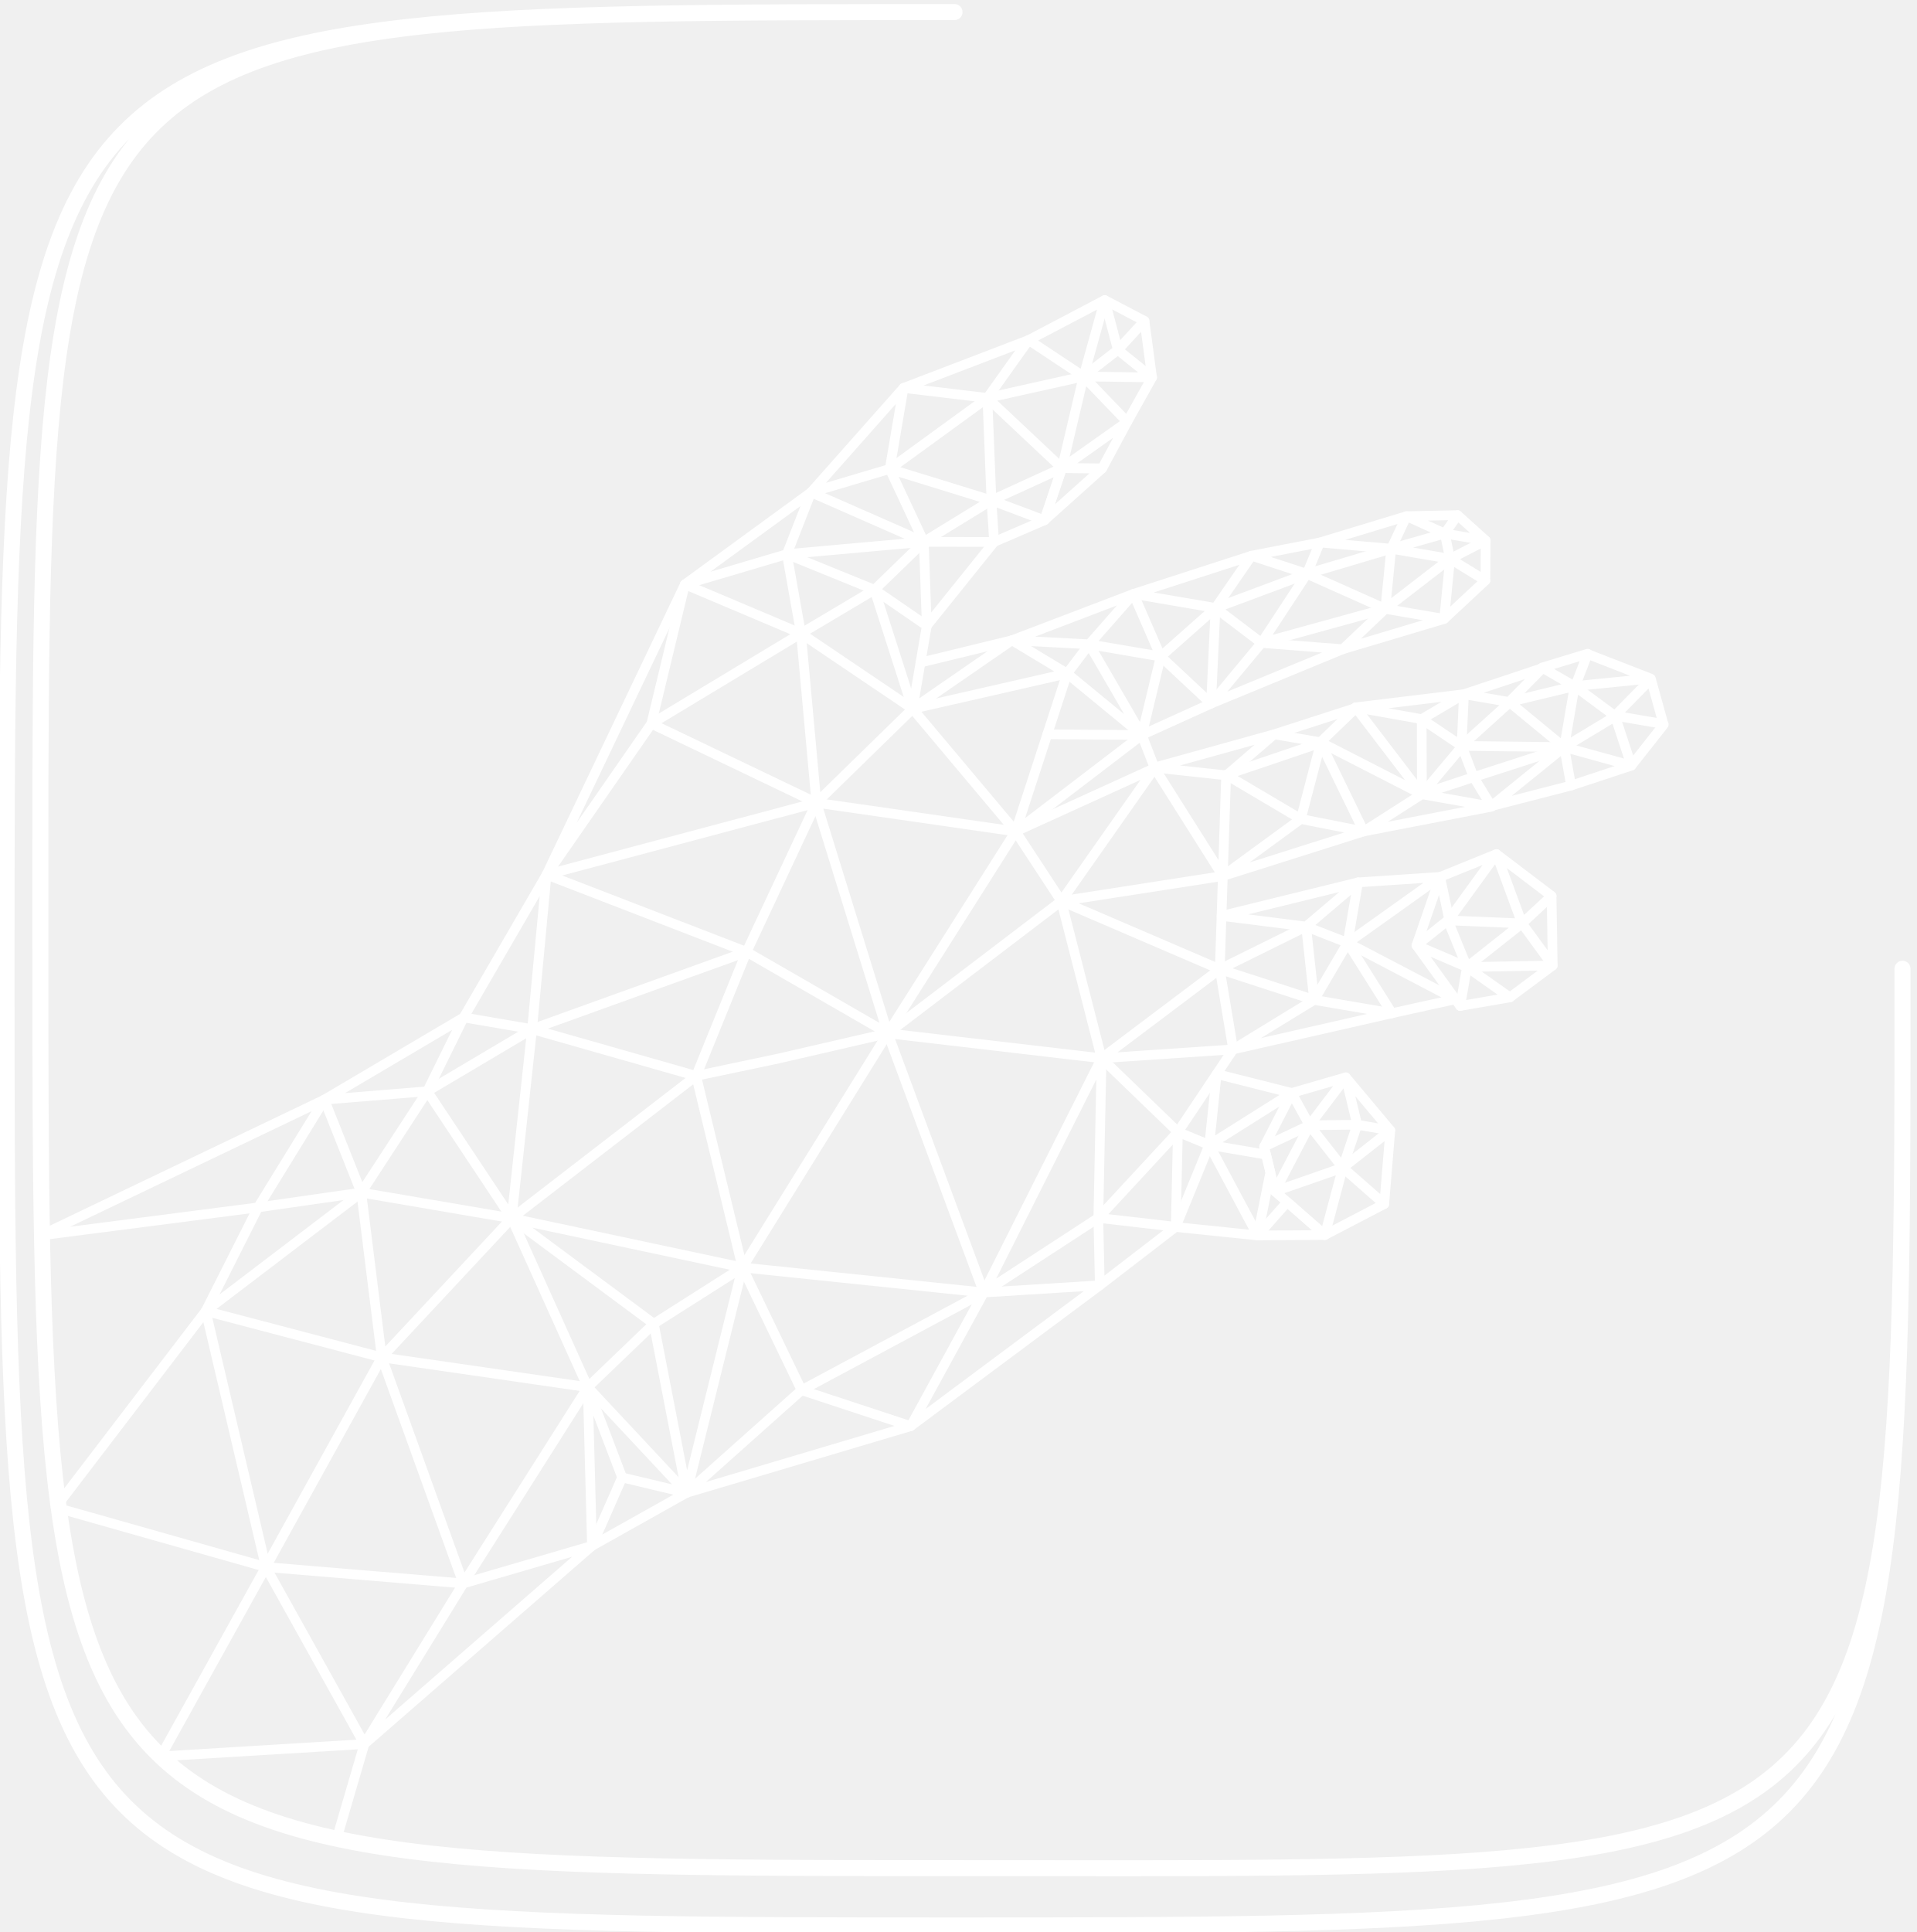
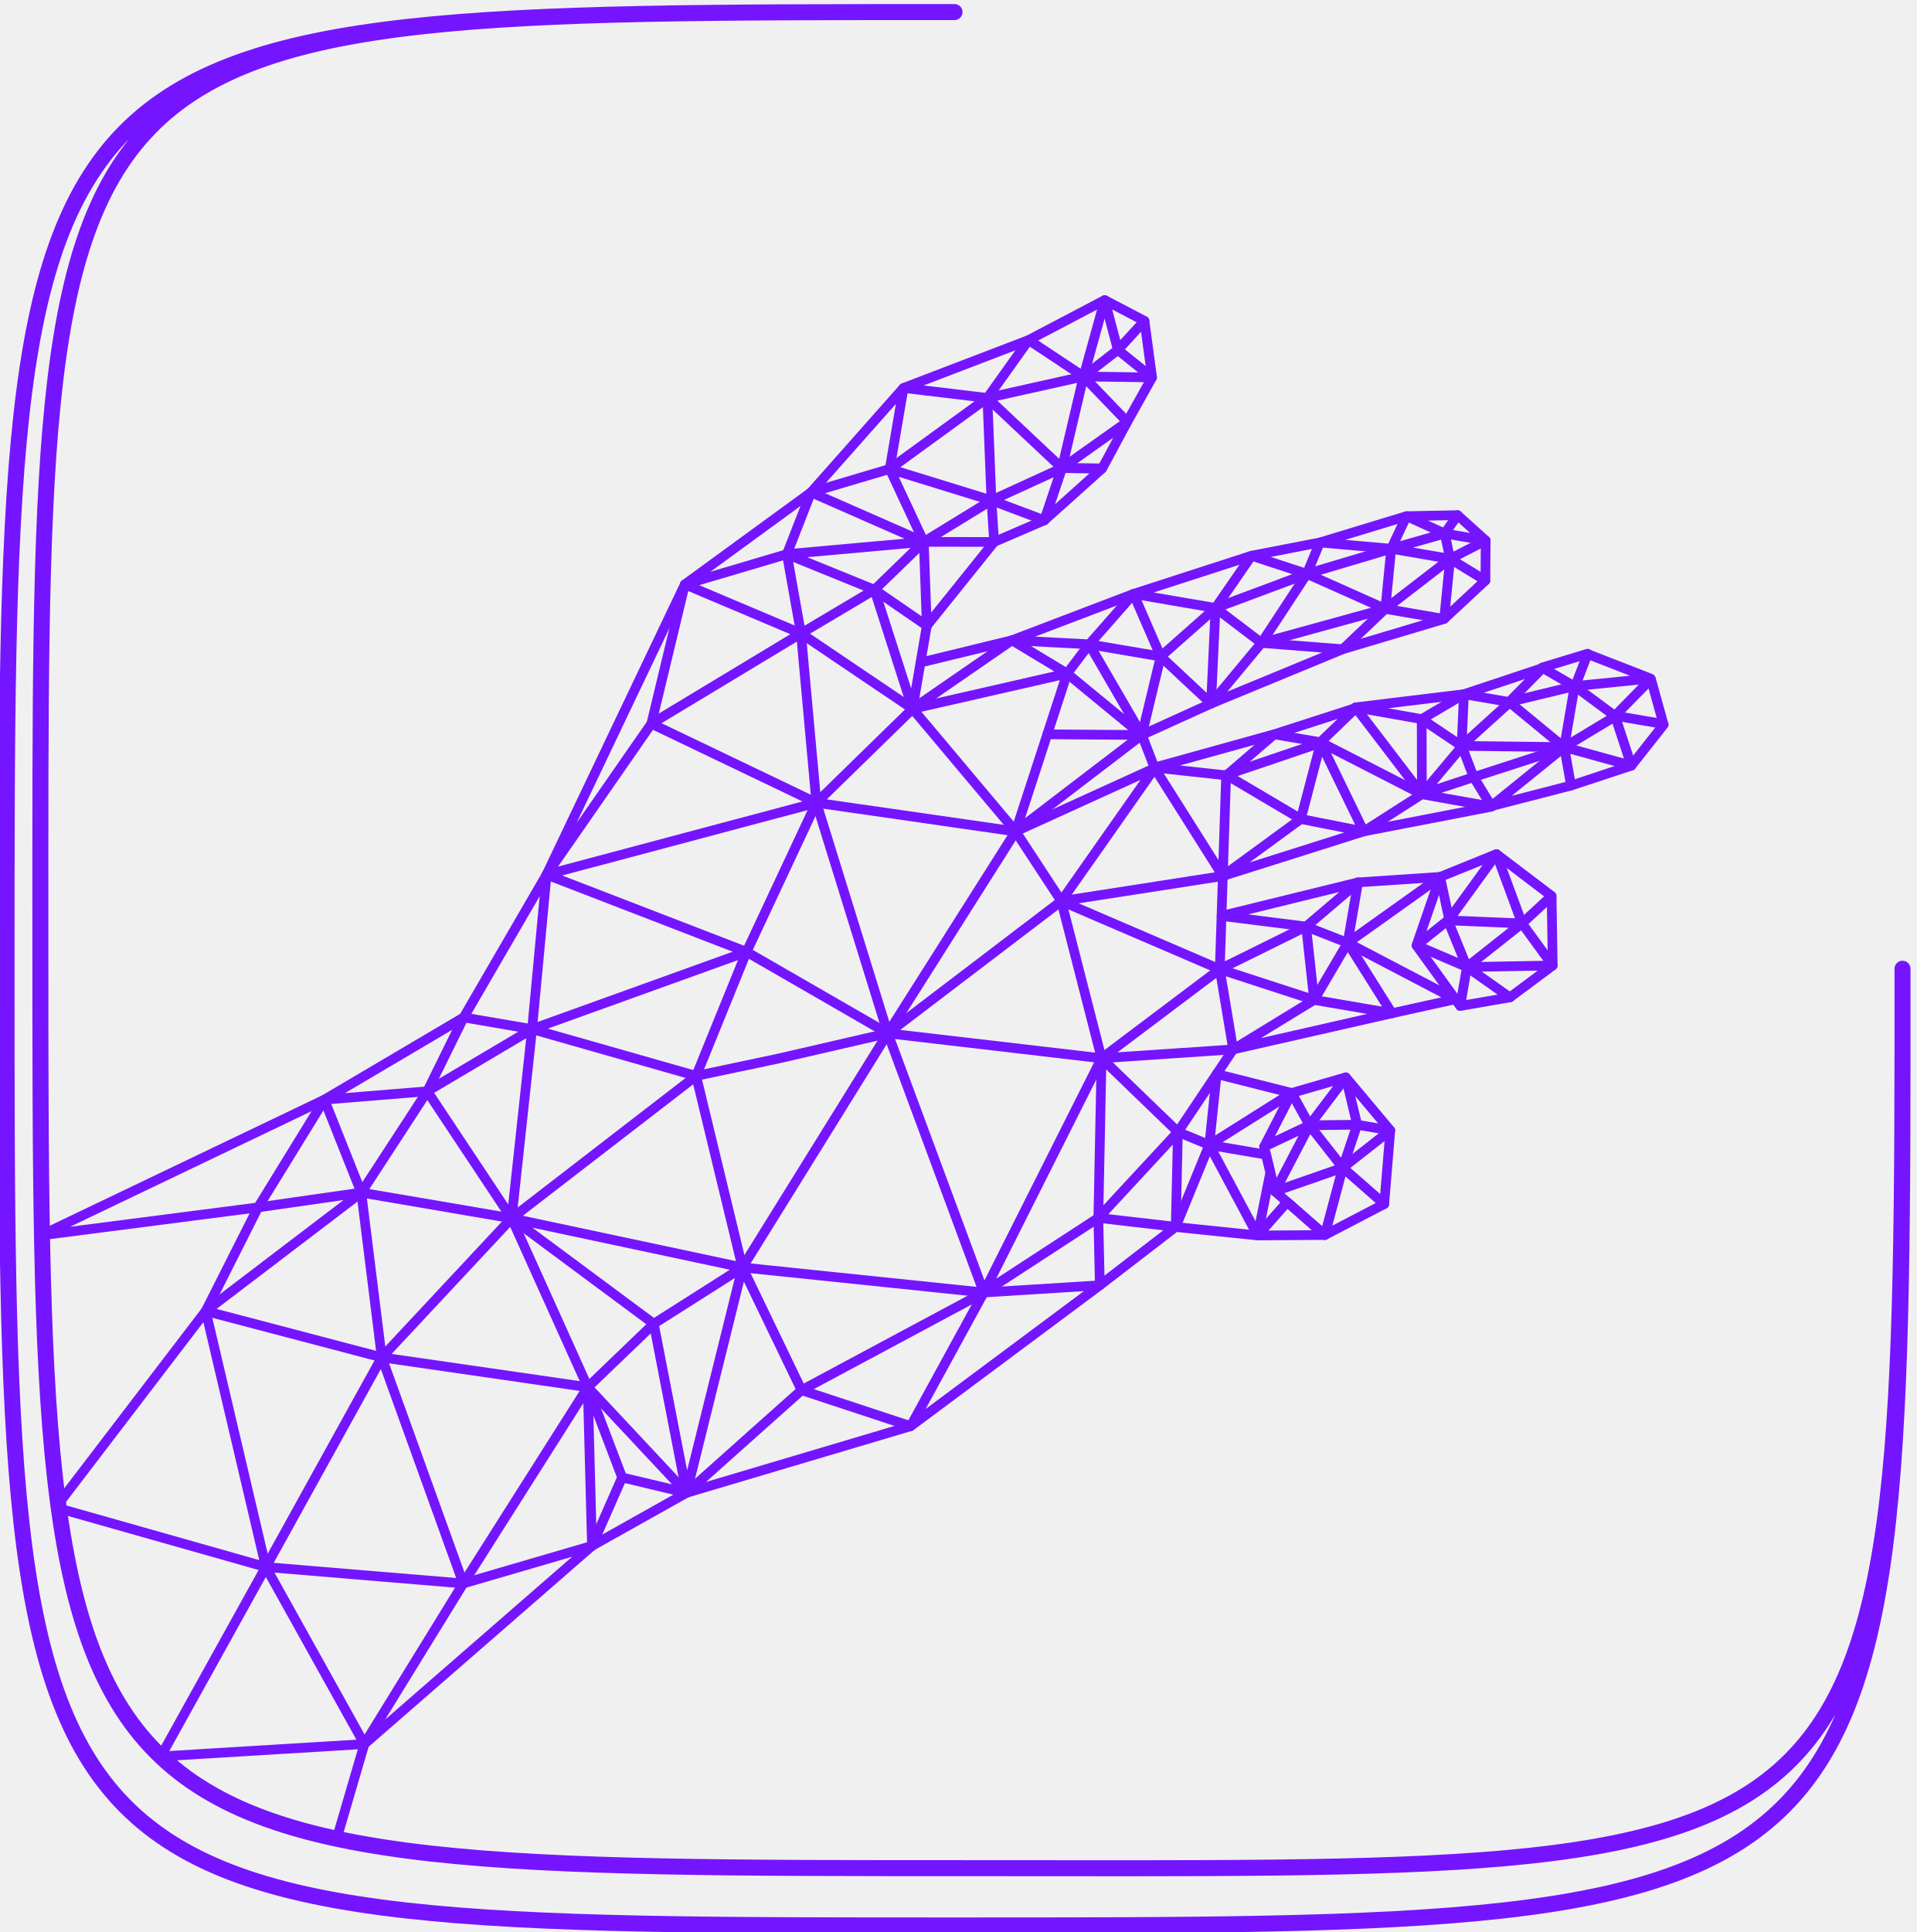
<svg xmlns="http://www.w3.org/2000/svg" version="1.1" id="Calque_1" x="0px" y="0px" viewBox="0 0 3953.7 3985.5" style="enable-background:new 0 0 3953.7 3985.5;" xml:space="preserve">
  <style type="text/css">
- 	.st0{fill:none;stroke:#FFFFFF;stroke-width:33;stroke-linecap:round;stroke-linejoin:round;stroke-miterlimit:10;}
- 	.st1{fill:none;stroke:#FFFFFF;stroke-width:20;stroke-linecap:round;stroke-linejoin:round;stroke-miterlimit:10;}
+ 	.st0{fill:none;stroke:#7515FF;stroke-width:33;stroke-linecap:round;stroke-linejoin:round;stroke-miterlimit:10;}
+ 	.st1{fill:none;stroke:#7515FF;stroke-width:20;stroke-linecap:round;stroke-linejoin:round;stroke-miterlimit:10;}
</style>
  <g id="Calque_2_1_">
    <path id="Touche_contour" class="st0" d="M3925.3,1998.4c1,1914.5-12,1855.4-1927.5,1855.4c-1914.5,0-1914.5,0-1914.5-1914.5   S54.9,24.9,1969.4,24.9C13.5,24.9,13.5,24.9,13.5,1998.4S13.5,3972,1969.4,3972C3926.4,3972,3926.4,3972,3925.3,1998.4z" />
  </g>
  <g id="Calque_1_1_">
    <g>
      <polygon class="st1" points="1413.1,1205.5 1673.4,1015.6 1623.5,1143.2   " />
      <polygon class="st1" points="1673.4,1015.6 1864.2,800.3 1835.7,967.4   " />
      <polygon class="st1" points="1864.2,800.3 2122.3,701.5 2037.2,820.9   " />
      <polygon class="st1" points="2122.3,701.5 2279.3,619 2235.6,776.6   " />
      <path class="st1" d="M2235.6,776.6" />
      <path class="st1" d="M2279.3,619" />
      <path class="st1" d="M2235.6,776.6" />
      <polygon class="st1" points="2037.2,820.9 1835.7,967.4 2045.6,1032.2   " />
      <polygon class="st1" points="2235.6,776.6 2325.7,870.3 2377,778.6   " />
      <polygon class="st1" points="2377,778.6 2361.3,662 2306.4,721.8   " />
      <polyline class="st1" points="2235.6,776.6 2306.4,721.8 2279.3,619 2361.3,662   " />
      <polygon class="st1" points="2037.2,820.9 2235.6,776.6 2191.1,965.6   " />
      <polygon class="st1" points="2191.1,965.6 2325.7,870.3 2274,966.4   " />
      <polygon class="st1" points="2045.6,1032.2 2191.1,965.6 2154.8,1073.3   " />
      <polygon class="st1" points="2191.1,965.6 2274,966.4 2154.8,1073.3   " />
      <polyline class="st1" points="2154.8,1073.3 2051.1,1118 2045.6,1032.2   " />
      <polygon class="st1" points="2051.1,1118 1912.2,1290.8 1906,1117.8   " />
      <polyline class="st1" points="2045.6,1032.2 1906,1117.8 1835.7,967.4   " />
      <polyline class="st1" points="1673.4,1015.6 1906,1117.8 1623.5,1143.2   " />
      <g id="Calque_3">
		</g>
      <polyline class="st1" points="1906,1117.8 1804.2,1216.6 1623.5,1143.2   " />
      <polygon class="st1" points="1912.2,1290.8 1804.2,1216.6 1882.9,1462.2   " />
      <polyline class="st1" points="1623.5,1143.2 1652.6,1306.7 1804.2,1216.6   " />
      <polygon class="st1" points="1882.9,1462.2 1652.6,1306.7 1684.4,1656   " />
      <polygon class="st1" points="1652.6,1306.7 1413.1,1205.5 1343.9,1492.9   " />
      <polyline class="st1" points="1413.1,1205.5 1127.7,1804.3 1343.9,1492.9   " />
      <polyline class="st1" points="1343.9,1492.9 1684.4,1656 1127.7,1804.3 1097.8,2123 956.7,2098.8 1127.7,1804.3   " />
      <polygon class="st1" points="956.7,2098.8 669.2,2268.5 881.6,2251.2   " />
      <line class="st1" x1="2095.5" y1="1715.2" x2="1882.9" y2="1462.2" />
      <path class="st1" d="M1851,1821.9" />
      <polyline class="st1" points="1899.2,1366.8 2087.9,1320.8 1882.9,1462.2   " />
      <polygon class="st1" points="2087.9,1320.8 2338.7,1225.2 2247.3,1329.1   " />
      <polygon class="st1" points="2338.7,1225.2 2582.2,1146.4 2507.9,1254.2   " />
      <polygon class="st1" points="2582.2,1146.4 2723.1,1119.1 2696.4,1183.8   " />
      <polygon class="st1" points="2723.1,1119.1 2902,1064.8 2870.4,1132   " />
      <polygon class="st1" points="2902,1064.8 3007.3,1062.7 2980.8,1100.6   " />
      <polyline class="st1" points="3007.3,1062.7 3065.3,1115 2980.8,1100.6   " />
      <polygon class="st1" points="3065.3,1115 3064.7,1197.5 2991.9,1152.8   " />
      <polygon class="st1" points="2991.9,1152.8 2980.8,1100.6 2870.4,1132   " />
      <polyline class="st1" points="3064.7,1197.5 2979.6,1276.8 2991.9,1152.8   " />
      <polygon class="st1" points="2979.6,1276.8 2858.2,1256 2770.3,1339.3   " />
      <polyline class="st1" points="2991.9,1152.8 2858.2,1256 2870.4,1132   " />
      <polyline class="st1" points="2858.2,1256 2696.4,1183.8 2870.4,1132   " />
      <polygon class="st1" points="2770.3,1339.3 2602.8,1326.3 2498.7,1451.4   " />
      <polyline class="st1" points="2858.2,1256 2602.8,1326.3 2696.4,1183.8   " />
      <polyline class="st1" points="2602.8,1326.3 2507.9,1254.2 2696.4,1183.8   " />
      <polygon class="st1" points="2507.9,1254.2 2498.7,1451.4 2394.8,1354.3   " />
      <polyline class="st1" points="2338.7,1225.2 2394.8,1354.3 2247.3,1329.1   " />
      <polyline class="st1" points="2498.7,1451.4 2355.9,1516.2 2394.8,1354.3   " />
      <polygon class="st1" points="2247.3,1329.1 2355.9,1516.2 2201.7,1389.4   " />
      <polyline class="st1" points="2087.9,1320.8 2201.7,1389.4 1882.9,1462.2   " />
      <polyline class="st1" points="2355.9,1516.2 2095.5,1715.2 2201.7,1389.4   " />
      <polygon class="st1" points="2381.6,1583.4 2628.9,1514.8 2530.5,1599.5   " />
      <polygon class="st1" points="2628.9,1514.8 2797.7,1460.3 2724.3,1531.1   " />
      <polygon class="st1" points="2796.9,1459.2 3020.4,1432.1 2933.3,1483.5   " />
      <polygon class="st1" points="3020.4,1432.1 3182.4,1378.2 3113.7,1448.1   " />
      <polygon class="st1" points="3181.6,1377.1 3275.8,1348.5 3249.6,1416.5   " />
      <polyline class="st1" points="3276.6,1349.6 3405.6,1399.8 3248.8,1415.4   " />
      <polygon class="st1" points="3406.3,1400.9 3432,1493.5 3332.1,1476.5   " />
      <polyline class="st1" points="3432.7,1494.7 3365.9,1579.4 3332.1,1476.5   " />
      <polygon class="st1" points="3248.8,1415.4 3332.9,1477.6 3227.3,1541.2   " />
      <polygon class="st1" points="3365.9,1579.4 3241.5,1620.5 3227.3,1541.2   " />
      <polyline class="st1" points="3248.8,1415.4 3113.7,1448.1 3228.1,1542.3   " />
      <polyline class="st1" points="3241.5,1620.5 3077,1662.9 3227.3,1541.2   " />
      <polyline class="st1" points="3077,1662.9 3040.4,1603.1 3228.1,1542.3   " />
      <polygon class="st1" points="3077.7,1664 2813.7,1715.1 2933.7,1638.4   " />
      <polyline class="st1" points="3114.5,1449.2 3015.6,1538.7 3227.3,1541.2   " />
      <polygon class="st1" points="3040.4,1603.1 2933.7,1638.4 3016.4,1539.9   " />
      <polyline class="st1" points="3020.4,1432.1 3015.6,1538.7 2933.3,1483.5   " />
      <polyline class="st1" points="2933.3,1483.5 2933.7,1638.4 2796.9,1459.2   " />
      <polygon class="st1" points="2725.1,1532.2 2529.8,1598.4 2683.9,1689.5   " />
      <polyline class="st1" points="2933.7,1638.4 2724.3,1531.1 2813.7,1715.1   " />
      <polygon class="st1" points="2813.7,1715.1 2683.9,1689.5 2523,1807.1   " />
      <polyline class="st1" points="2529.8,1598.4 2523,1807.1 2382.4,1584.5   " />
      <polygon class="st1" points="2189.7,1858.9 2523,1807.1 2516.7,1999.4   " />
      <polygon class="st1" points="2516.7,1999.4 2544.3,2164.8 2272.8,2183.1   " />
      <polygon class="st1" points="2520.4,1889.4 2801.9,1820.3 2694.8,1911.4   " />
      <polygon class="st1" points="2516.7,1999.4 2694.8,1911.4 2711.3,2062.7   " />
      <polygon class="st1" points="2544.3,2164.8 2711.3,2062.7 2871.9,2090.2   " />
      <polyline class="st1" points="2801.9,1820.3 2780.5,1945 2694.8,1911.4   " />
      <polyline class="st1" points="2711.3,2062.7 2780.5,1945 2871.9,2090.2   " />
      <polyline class="st1" points="2801.9,1820.3 2971.3,1809 2780.5,1945   " />
      <polygon class="st1" points="2971.3,1809 2922.5,1950.3 2989.9,1896.5   " />
      <polygon class="st1" points="2922.5,1950.3 3012.8,2075.2 3026.6,1994.9   " />
      <polyline class="st1" points="3012.8,2075.2 3115.3,2057.5 3026.6,1994.9   " />
      <polygon class="st1" points="2987.3,1898.6 3026.6,1994.9 3140.3,1904.9   " />
      <polyline class="st1" points="2971.3,1809 3087.6,1761.9 2989.9,1896.5   " />
      <polygon class="st1" points="3087.6,1761.9 3201.3,1848.3 3140.3,1904.9   " />
      <polyline class="st1" points="3140.3,1904.9 3203.6,1991.7 3201.3,1848.3   " />
      <polyline class="st1" points="3026.6,1994.9 3203.6,1991.7 3115.3,2057.5   " />
      <polyline class="st1" points="2871.9,2090.2 3002.8,2061.3 2780.5,1945   " />
      <polyline class="st1" points="2544.3,2164.8 2430.3,2335.1 2272.8,2183.1   " />
      <polygon class="st1" points="2430.3,2335.1 2266.1,2512.4 2425.8,2530.8   " />
      <polygon class="st1" points="2510.3,2215.6 2665.1,2254.7 2495,2361.8   " />
      <polyline class="st1" points="2430.3,2335.1 2495,2361.8 2425.8,2530.8   " />
      <polyline class="st1" points="2431.3,2531.7 2594.8,2548.6 2495,2361.8   " />
      <polygon class="st1" points="2665.1,2254.7 2608.2,2365.5 2701.8,2321.3   " />
      <polyline class="st1" points="2665.1,2254.7 2776.7,2222.4 2701.8,2321.3   " />
      <polygon class="st1" points="2776.7,2222.4 2868.5,2331.9 2800.2,2320.2   " />
      <polygon class="st1" points="2701.8,2321.3 2800.2,2320.2 2770.5,2408.9   " />
      <polygon class="st1" points="2868.5,2331.9 2856,2483.8 2770.5,2408.9   " />
      <polyline class="st1" points="2856,2483.8 2733.4,2547.7 2770.5,2408.9   " />
      <polyline class="st1" points="2733.4,2547.7 2630.5,2457.6 2770.5,2408.9   " />
      <polyline class="st1" points="2701.8,2321.3 2630.5,2457.6 2608.2,2365.5   " />
      <polygon class="st1" points="2594.8,2548.6 2733.4,2547.7 2655.8,2479.7   " />
      <polyline class="st1" points="2495,2361.8 2612.2,2381.9 2621,2418.3 2594.8,2548.6   " />
      <polyline class="st1" points="2425.8,2530.8 2269.2,2651.4 2266.1,2512.4   " />
      <polygon class="st1" points="2269.2,2651.4 1879,2942 2029.8,2666.3   " />
      <polygon class="st1" points="1879,2942 1653.8,2867.8 1416.5,3079.5   " />
      <polyline class="st1" points="2029.8,2666.3 1653.8,2867.8 1531.8,2614.6   " />
      <polygon class="st1" points="1416.5,3079.5 1221.4,3189 1283.6,3047.8   " />
      <polygon class="st1" points="1221.4,3189 751.8,3597.8 955.9,3266.5   " />
      <polygon class="st1" points="669.2,2268.5 84,2548.6 532.4,2490.7   " />
      <polygon class="st1" points="1416.5,3079.5 1531.8,2614.6 1348.9,2730.8   " />
      <polyline class="st1" points="1348.9,2730.8 1055.6,2513.2 1531.8,2614.6   " />
      <polygon class="st1" points="1097.8,2123 881.6,2251.2 1055.6,2513.2   " />
      <polyline class="st1" points="1055.6,2513.2 1212.7,2861.6 1348.9,2730.8   " />
      <line class="st1" x1="1212.7" y1="2861.6" x2="1416.5" y2="3079.5" />
      <polyline class="st1" points="1283.6,3047.8 1212.7,2861.6 1221.4,3189   " />
      <polygon class="st1" points="955.9,3266.5 1212.7,2861.6 787.7,2800.1   " />
      <polygon class="st1" points="1055.6,2513.2 787.7,2800.1 745.4,2460.2   " />
      <polyline class="st1" points="881.6,2251.2 745.4,2460.2 669.2,2268.5   " />
      <polyline class="st1" points="787.7,2800.1 548.5,3232.6 955.9,3266.5   " />
      <polyline class="st1" points="787.7,2800.1 424.5,2704.6 745.4,2460.2   " />
      <polyline class="st1" points="745.4,2460.2 532.4,2490.7 424.5,2704.6   " />
      <polygon class="st1" points="424.5,2704.6 548.5,3232.6 114.9,3109.7   " />
      <polygon class="st1" points="548.5,3232.6 751.8,3597.8 331.7,3623.3   " />
      <path class="st1" d="M1851,1821.9" />
      <path class="st1" d="M1851,1821.9" />
      <path class="st1" d="M1684.4,1656" />
      <polyline class="st1" points="1684.4,1656 1540.3,1963.6 1127.7,1804.3   " />
      <polyline class="st1" points="1055.6,2513.2 1436.3,2219.5 1531.8,2614.6   " />
      <polygon class="st1" points="1684.4,1656 2095.5,1715.2 1831.7,2131.6   " />
      <polyline class="st1" points="1531.8,2614.6 1831.7,2131.6 1540.3,1963.6 1097.8,2123 1436.3,2219.5 1540.3,1963.6   " />
      <polyline class="st1" points="1531.8,2614.6 2029.8,2666.3 1831.7,2131.6   " />
      <polygon class="st1" points="2266.1,2512.4 2029.8,2666.3 2272.8,2183.1   " />
      <polygon class="st1" points="1831.7,2131.6 2272.8,2183.1 2189.7,1858.9   " />
      <polygon class="st1" points="2095.5,1715.2 2189.7,1858.9 2382.4,1584.5   " />
      <polyline class="st1" points="2382.4,1584.5 2355.9,1516.2 2160.8,1514.8   " />
      <polyline class="st1" points="1831.7,2131.6 1605.4,2183.8 1436.3,2219.5   " />
      <line class="st1" x1="751.8" y1="3597.8" x2="695.8" y2="3789.3" />
    </g>
  </g>
</svg>
